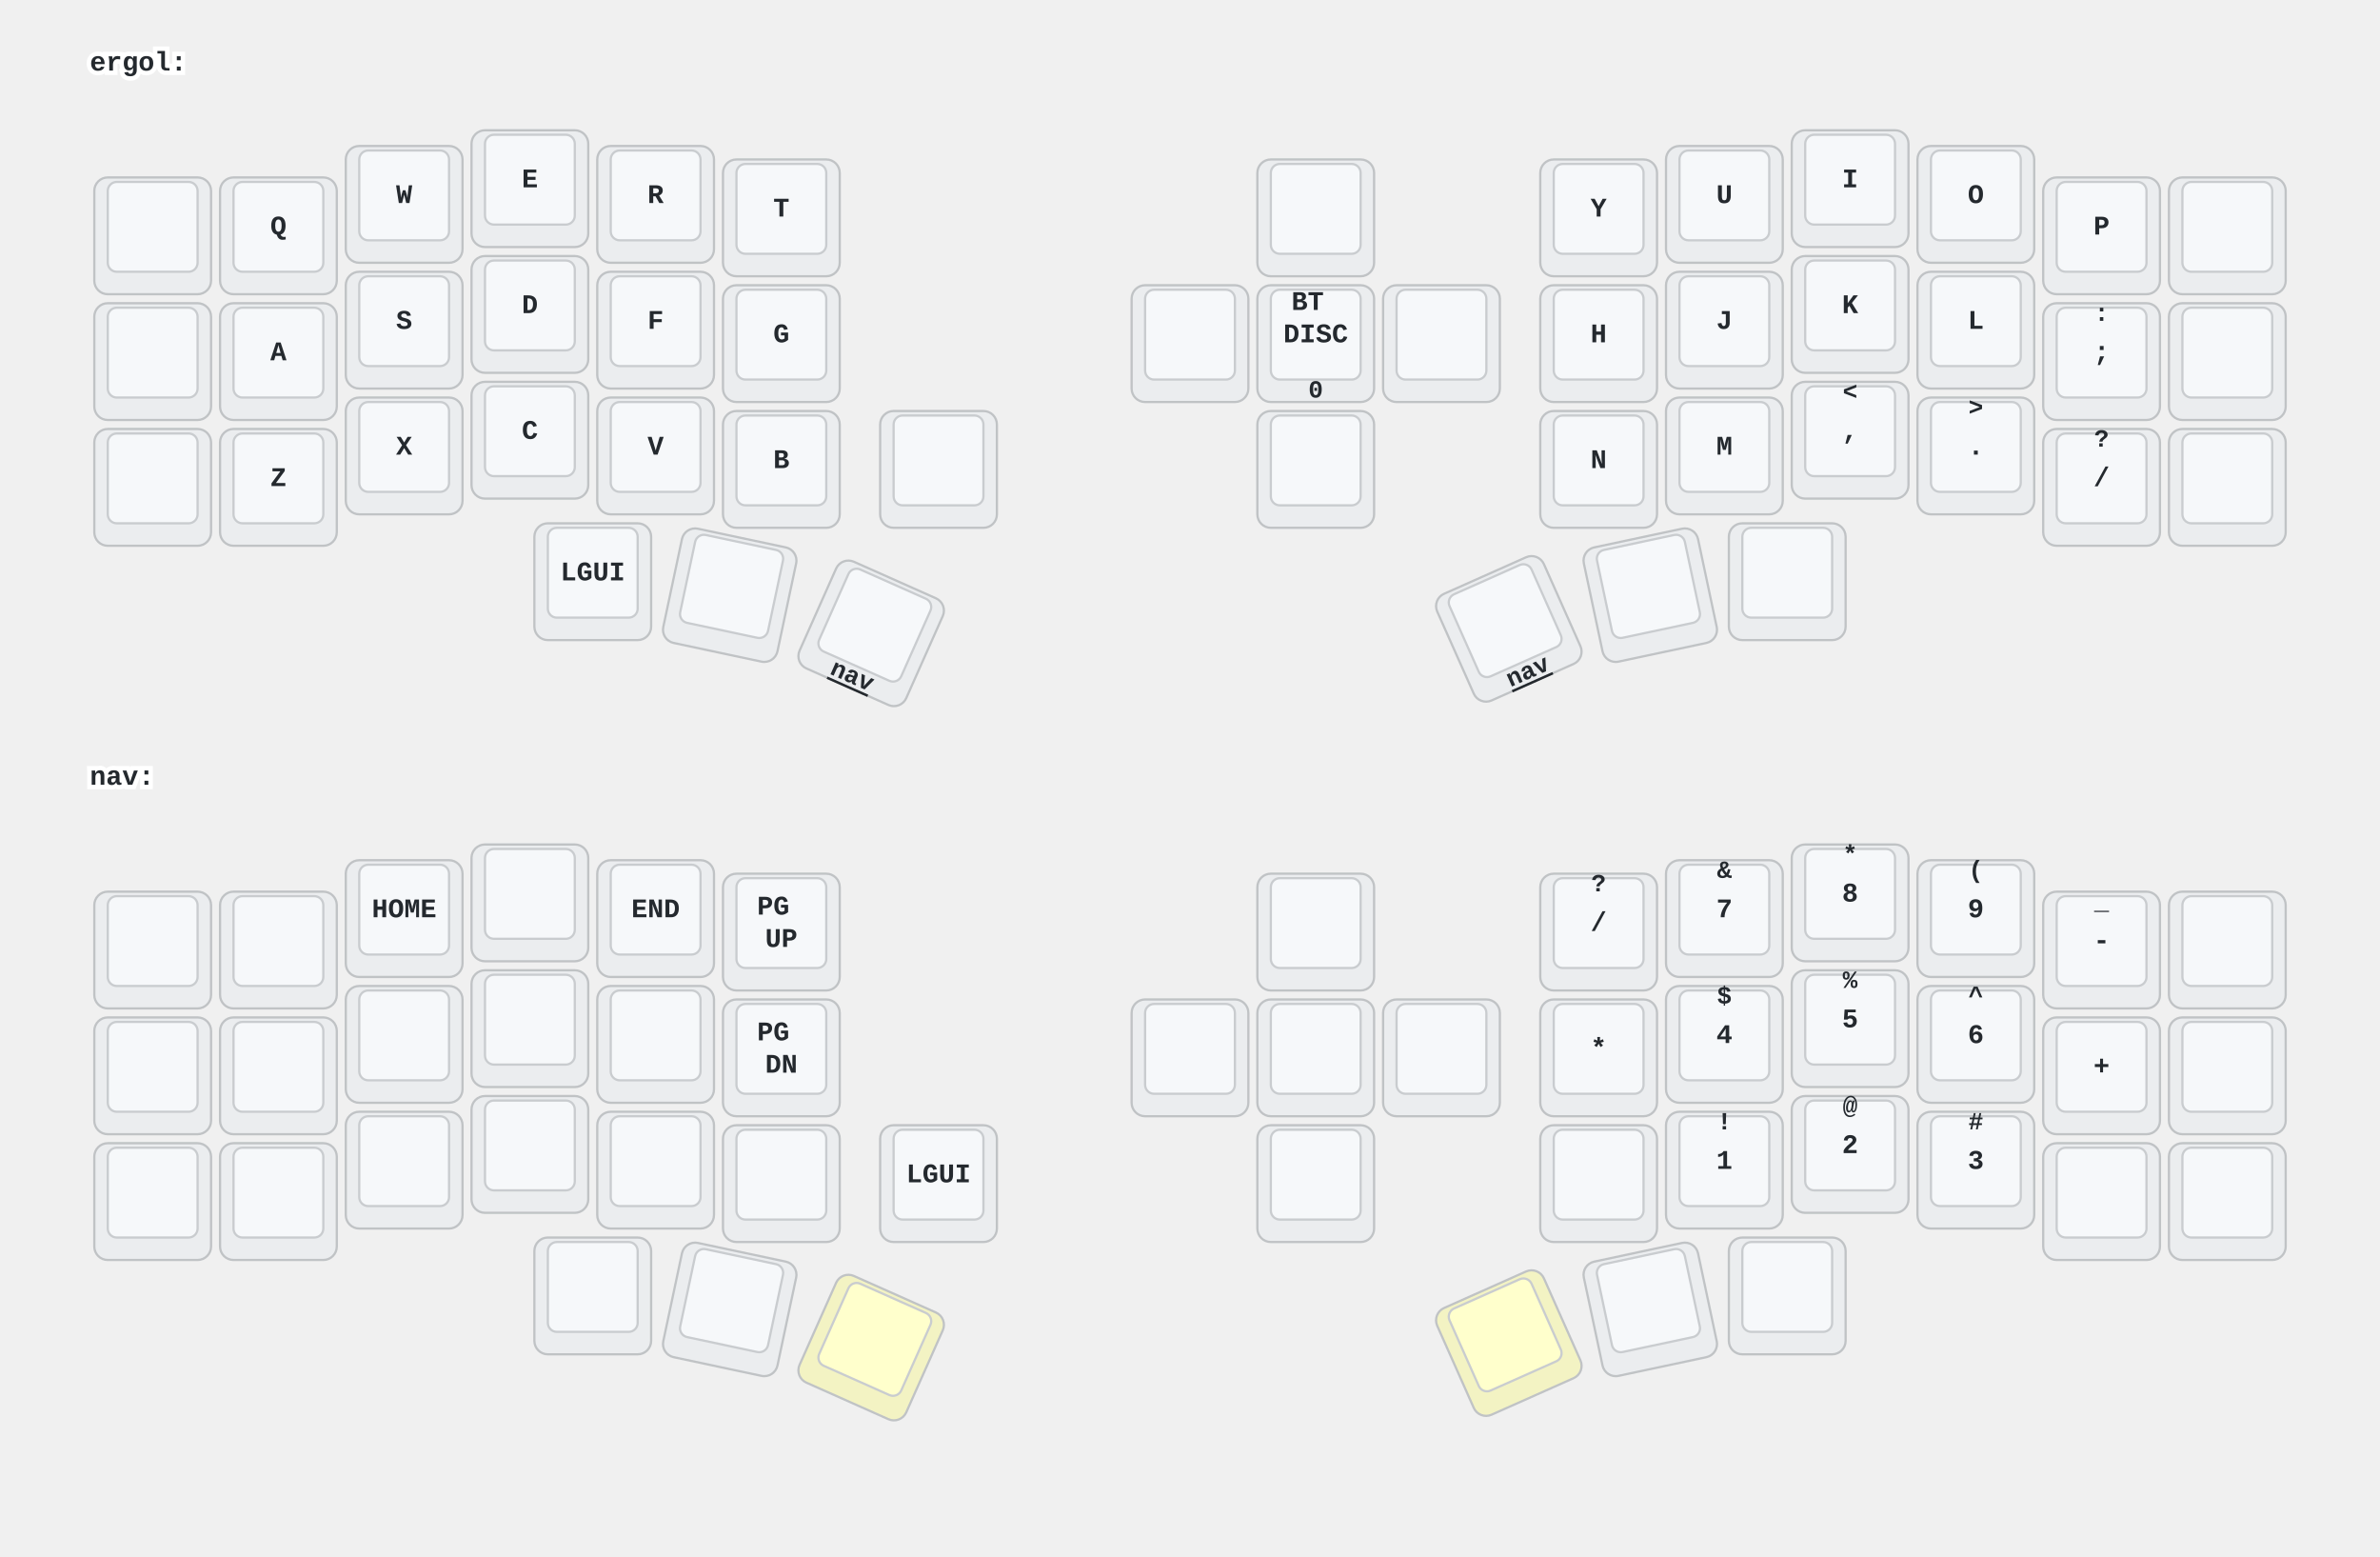
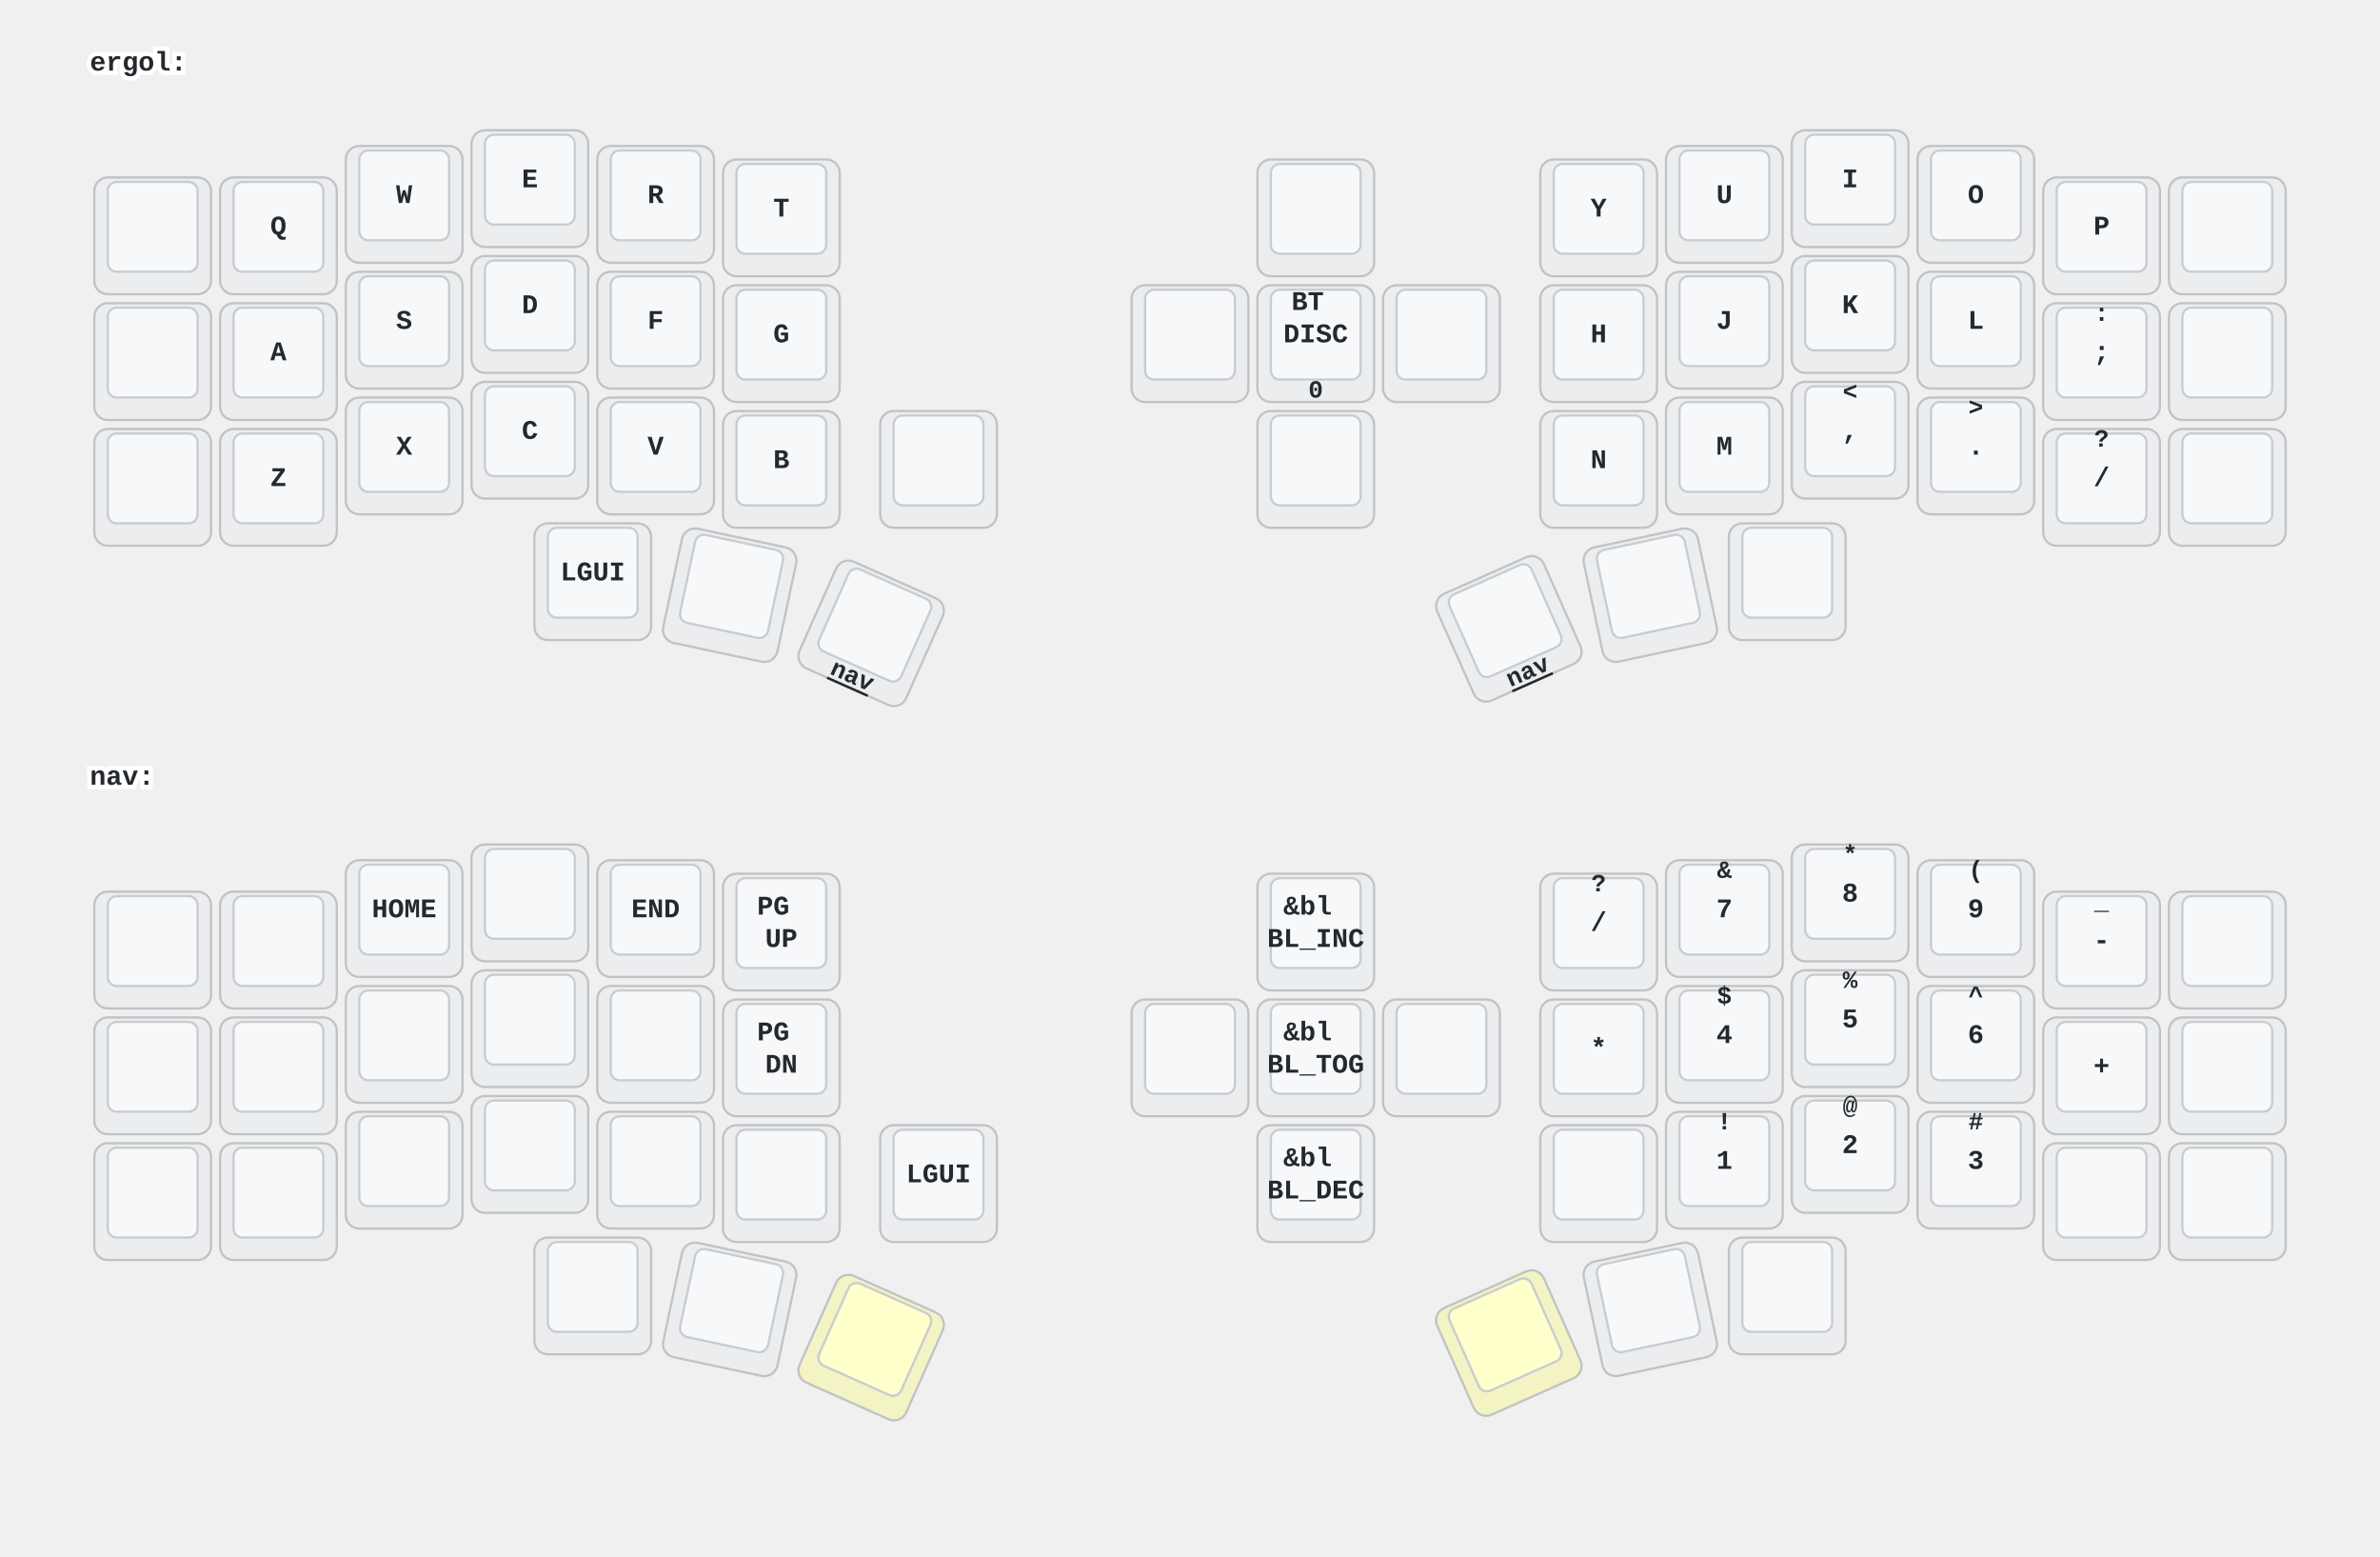
<svg xmlns="http://www.w3.org/2000/svg" xmlns:xlink="http://www.w3.org/1999/xlink" width="1060" height="693" viewBox="0 0 1060 693" class="keymap">
  <defs>/* start glyphs */
<svg id="mdi:apple-keyboard-command">
      <svg id="mdi-apple-keyboard-command" viewBox="0 0 24 24">
        <path d="M6,2A4,4 0 0,1 10,6V8H14V6A4,4 0 0,1 18,2A4,4 0 0,1 22,6A4,4 0 0,1 18,10H16V14H18A4,4 0 0,1 22,18A4,4 0 0,1 18,22A4,4 0 0,1 14,18V16H10V18A4,4 0 0,1 6,22A4,4 0 0,1 2,18A4,4 0 0,1 6,14H8V10H6A4,4 0 0,1 2,6A4,4 0 0,1 6,2M16,18A2,2 0 0,0 18,20A2,2 0 0,0 20,18A2,2 0 0,0 18,16H16V18M14,10H10V14H14V10M6,16A2,2 0 0,0 4,18A2,2 0 0,0 6,20A2,2 0 0,0 8,18V16H6M8,6A2,2 0 0,0 6,4A2,2 0 0,0 4,6A2,2 0 0,0 6,8H8V6M18,8A2,2 0 0,0 20,6A2,2 0 0,0 18,4A2,2 0 0,0 16,6V8H18Z" />
      </svg>
    </svg>
    <svg id="mdi:apple-keyboard-control">
      <svg id="mdi-apple-keyboard-control" viewBox="0 0 24 24">
        <path d="M19.78,11.78L18.36,13.19L12,6.83L5.64,13.19L4.22,11.78L12,4L19.78,11.78Z" />
      </svg>
    </svg>
    <svg id="mdi:apple-keyboard-option">
      <svg id="mdi-apple-keyboard-option" viewBox="0 0 24 24">
        <path d="M3,4H9.11L16.15,18H21V20H14.88L7.84,6H3V4M14,4H21V6H14V4Z" />
      </svg>
    </svg>
    <svg id="mdi:apple-keyboard-shift">
      <svg id="mdi-apple-keyboard-shift" viewBox="0 0 24 24">
        <path d="M15,18V12H17.17L12,6.83L6.83,12H9V18H15M12,4L22,14H17V20H7V14H2L12,4Z" />
      </svg>
    </svg>
    <svg id="mdi:arrow-down-bold">
      <svg id="mdi-arrow-down-bold" viewBox="0 0 24 24">
        <path d="M9,4H15V12H19.84L12,19.84L4.16,12H9V4Z" />
      </svg>
    </svg>
    <svg id="mdi:arrow-left-bold">
      <svg id="mdi-arrow-left-bold" viewBox="0 0 24 24">
        <path d="M20,9V15H12V19.84L4.16,12L12,4.16V9H20Z" />
      </svg>
    </svg>
    <svg id="mdi:arrow-right-bold">
      <svg id="mdi-arrow-right-bold" viewBox="0 0 24 24">
        <path d="M4,15V9H12V4.16L19.84,12L12,19.84V15H4Z" />
      </svg>
    </svg>
    <svg id="mdi:arrow-up-bold">
      <svg id="mdi-arrow-up-bold" viewBox="0 0 24 24">
        <path d="M15,20H9V12H4.16L12,4.16L19.84,12H15V20Z" />
      </svg>
    </svg>
    <svg id="mdi:backspace">
      <svg id="mdi-backspace" viewBox="0 0 24 24">
        <path d="M22,3H7C6.31,3 5.77,3.35 5.41,3.88L0,12L5.41,20.11C5.77,20.64 6.31,21 7,21H22A2,2 0 0,0 24,19V5A2,2 0 0,0 22,3M19,15.59L17.59,17L14,13.41L10.41,17L9,15.59L12.59,12L9,8.41L10.41,7L14,10.59L17.59,7L19,8.41L15.41,12" />
      </svg>
    </svg>
    <svg id="mdi:bluetooth-connect">
      <svg id="mdi-bluetooth-connect" viewBox="0 0 24 24">
        <path d="M19,10L17,12L19,14L21,12M14.88,16.29L13,18.17V14.41M13,5.83L14.88,7.71L13,9.58M17.71,7.71L12,2H11V9.58L6.41,5L5,6.41L10.59,12L5,17.58L6.41,19L11,14.41V22H12L17.71,16.29L13.41,12M7,12L5,10L3,12L5,14L7,12Z" />
      </svg>
    </svg>
    <svg id="mdi:keyboard-esc">
      <svg id="mdi-keyboard-esc" viewBox="0 0 24 24">
        <path d="M1 7H7V9H3V11H7V13H3V15H7V17H1V7M11 7H15V9H11V11H13C14.11 11 15 11.9 15 13V15C15 16.11 14.11 17 13 17H9V15H13V13H11C9.9 13 9 12.11 9 11V9C9 7.9 9.9 7 11 7M19 7H21C22.11 7 23 7.9 23 9V10H21V9H19V15H21V14H23V15C23 16.11 22.11 17 21 17H19C17.9 17 17 16.11 17 15V9C17 7.9 17.9 7 19 7Z" />
      </svg>
    </svg>
    <svg id="mdi:keyboard-return">
      <svg id="mdi-keyboard-return" viewBox="0 0 24 24">
        <path d="M19,7V11H5.83L9.41,7.41L8,6L2,12L8,18L9.41,16.58L5.83,13H21V7H19Z" />
      </svg>
    </svg>
    <svg id="mdi:keyboard-space">
      <svg id="mdi-keyboard-space" viewBox="0 0 24 24">
        <path d="M3 15H5V19H19V15H21V19C21 20.1 20.1 21 19 21H5C3.9 21 3 20.1 3 19V15Z" />
      </svg>
    </svg>
    <svg id="mdi:keyboard-tab">
      <svg id="mdi-keyboard-tab" viewBox="0 0 24 24">
        <path d="M20,18H22V6H20M11.59,7.41L15.17,11H1V13H15.17L11.59,16.58L13,18L19,12L13,6L11.59,7.41Z" />
      </svg>
    </svg>
    <svg id="mdi:transfer">
      <svg id="mdi-transfer" viewBox="0 0 24 24">
        <path d="M8 4A2 2 0 0 0 6 6V10H8V6H16V9H13.5L17 12.5L20.5 9H18V6A2 2 0 0 0 16 4H8M3 12V14H11V12H3M3 15V17H11V15H3M13 15V17H21V15H13M3 18V20H11V18H3M13 18V20H21V18H13Z" />
      </svg>
    </svg>
    <svg id="mdi:volume-high">
      <svg id="mdi-volume-high" viewBox="0 0 24 24">
        <path d="M14,3.23V5.29C16.89,6.15 19,8.83 19,12C19,15.17 16.89,17.84 14,18.7V20.77C18,19.86 21,16.28 21,12C21,7.72 18,4.14 14,3.23M16.5,12C16.5,10.23 15.5,8.71 14,7.97V16C15.5,15.29 16.5,13.76 16.5,12M3,9V15H7L12,20V4L7,9H3Z" />
      </svg>
    </svg>
    <svg id="mdi:volume-low">
      <svg id="mdi-volume-low" viewBox="0 0 24 24">
        <path d="M7,9V15H11L16,20V4L11,9H7Z" />
      </svg>
    </svg>
  </defs>/* end glyphs */
<style>/* inherit to force styles through use tags */
svg path {
    fill: inherit;
}

/* font and background color specifications */
svg.keymap {
    font-family: SFMono-Regular,Consolas,Liberation Mono,Menlo,monospace;
    font-size: 14px;
    font-kerning: normal;
    text-rendering: optimizeLegibility;
    fill: #24292e;
}

/* default key styling */
rect.key {
    fill: #f6f8fa;
}

rect.key, rect.combo {
    stroke: #c9cccf;
    stroke-width: 1;
}

/* default key side styling, only used is draw_key_sides is set */
rect.side {
    filter: brightness(90%);
}

/* color accent for combo boxes */
rect.combo, rect.combo-separate {
    fill: #cdf;
}

/* color accent for held keys */
rect.held, rect.combo.held {
    fill: #fdd;
}

/* color accent for ghost (optional) keys */
rect.ghost, rect.combo.ghost {
    stroke-dasharray: 4, 4;
    stroke-width: 2;
}

text {
    text-anchor: middle;
    dominant-baseline: middle;
}

/* styling for layer labels */
text.label {
    font-weight: bold;
    text-anchor: start;
    stroke: white;
    stroke-width: 4;
    paint-order: stroke;
}

/* styling for optional footer */
text.footer {
    text-anchor: end;
    dominant-baseline: auto;
    stroke: white;
    stroke-width: 4;
    paint-order: stroke;
}

/* styling for combo tap, and key non-tap label text */
text.combo, text.hold, text.shifted, text.left, text.right {
    font-size: 11px;
}

text.hold {
    text-anchor: middle;
    dominant-baseline: auto;
}

text.shifted {
    text-anchor: middle;
    dominant-baseline: hanging;
}

text.left {
    text-anchor: start;
}

text.right {
    text-anchor: end;
}

text.layer-activator {
    text-decoration: underline;
}

/* styling for hold/shifted label text in combo box */
text.combo.hold, text.combo.shifted, text.combo.left, text.combo.right {
    font-size: 8px;
}

/* lighter symbol for transparent keys */
text.trans {
    fill: #7b7e81;
}

/* styling for combo dendrons */
path.combo {
    stroke-width: 1;
    stroke: gray;
    fill: none;
}

/* Start Tabler Icons Cleanup */
/* cannot use height/width with glyphs */
.icon-tabler &gt; path {
    fill: inherit;
    stroke: inherit;
    stroke-width: 2;
}
/* hide tabler's default box */
.icon-tabler &gt; path[stroke="none"][fill="none"] {
    visibility: hidden;
}
/* End Tabler Icons Cleanup */

/* For default sytles, see https://github.com/caksoylar/keymap-drawer/blob/main/keymap_drawer/config.py#L85 */

svg.keymap {
  font-family: Ubuntu Mono, Inconsolata, Consolas, Liberation Mono, Menlo, monospace;
  font-size: 12px;
  font-weight: bold;
  text-rendering: optimizeLegibility;
}

/* Color accent for held keys */
rect.held, rect.combo.held {
    fill: #ffc;
}

/* Technique borrowed and extended from https://github.com/englmaxi/zmk-config/blob/master/keymap-drawer/config.yaml */
.sym_sub_text.tap {
  translate: -5px 2px;
  font-size: 20px;
}
.sym_sub_text.shifted {
  translate: 10px 13px;
  font-size: 10px;
  opacity: 1.0;
}
.combo.sym_sub_text.tap {
  translate: -1px 1px;
}
.combo.sym_sub_text.shifted {
  translate: 7px 5px;
  font-size: 10px;
  opacity: 1.0;
}

/* Toggle */
.toggle.shifted {
  translate: -10px 12px;
}

.toggle.hold {
  translate: 13px -23px;
}

/* Variant for tap-dances */
.tap_dance.tap {
  translate: -7px 0px;
  font-size: 12px;
}
.tap_dance.shifted {
  translate: 7px 17px;
  font-size: 12px;
  opacity: 1.0;
}

/* Variant for symbol next to symbol */
.sym_by_sym.tap {
  translate: -6px 0px;
}
.sym_by_sym.shifted {
  translate: 10px 12px;
  opacity: 1.0;
}

.combo.sym_by_sym.tap {
  translate: -35px 0px;
}
.combo.sym_by_sym.shifted {
  translate: 35px 20px;
  opacity: 1.0;
}

.combo.sym_by_sym.hold {
  visibility: hidden;
}

/* hide hold box for combo sym_by_sym */
.combo.sym_by_sym.hold &gt; path[stroke="none"][fill="none"] {
  visibility: hidden;
}
</style>
  <g transform="translate(40, 0)" class="layer-ergol">
    <text x="0" y="28" class="label" id="ergol">ergol:</text>
    <g transform="translate(0, 56)">
      <g transform="translate(28, 49)" class="key keypos-0">
        <rect rx="6" ry="6" x="-26" y="-26" width="52" height="52" class="key side" />
        <rect rx="4" ry="4" x="-20" y="-24" width="40" height="40" class="key" />
        <use href="#mdi:keyboard-tab" xlink:href="#mdi:keyboard-tab" x="-9" y="-13" height="18" width="18.0" class="key tap glyph mdi:keyboard-tab" />
      </g>
      <g transform="translate(84, 49)" class="key keypos-1">
        <rect rx="6" ry="6" x="-26" y="-26" width="52" height="52" class="key side" />
        <rect rx="4" ry="4" x="-20" y="-24" width="40" height="40" class="key" />
        <text x="0" y="-4" class="key tap">Q</text>
      </g>
      <g transform="translate(140, 35)" class="key keypos-2">
        <rect rx="6" ry="6" x="-26" y="-26" width="52" height="52" class="key side" />
        <rect rx="4" ry="4" x="-20" y="-24" width="40" height="40" class="key" />
        <text x="0" y="-4" class="key tap">W</text>
      </g>
      <g transform="translate(196, 28)" class="key keypos-3">
        <rect rx="6" ry="6" x="-26" y="-26" width="52" height="52" class="key side" />
        <rect rx="4" ry="4" x="-20" y="-24" width="40" height="40" class="key" />
        <text x="0" y="-4" class="key tap">E</text>
      </g>
      <g transform="translate(252, 35)" class="key keypos-4">
        <rect rx="6" ry="6" x="-26" y="-26" width="52" height="52" class="key side" />
        <rect rx="4" ry="4" x="-20" y="-24" width="40" height="40" class="key" />
        <text x="0" y="-4" class="key tap">R</text>
      </g>
      <g transform="translate(308, 41)" class="key keypos-5">
        <rect rx="6" ry="6" x="-26" y="-26" width="52" height="52" class="key side" />
        <rect rx="4" ry="4" x="-20" y="-24" width="40" height="40" class="key" />
        <text x="0" y="-4" class="key tap">T</text>
      </g>
      <g transform="translate(546, 41)" class="key keypos-6">
        <rect rx="6" ry="6" x="-26" y="-26" width="52" height="52" class="key side" />
        <rect rx="4" ry="4" x="-20" y="-24" width="40" height="40" class="key" />
        <use href="#mdi:volume-high" xlink:href="#mdi:volume-high" x="-9" y="-13" height="18" width="18.0" class="key tap glyph mdi:volume-high" />
      </g>
      <g transform="translate(672, 41)" class="key keypos-7">
        <rect rx="6" ry="6" x="-26" y="-26" width="52" height="52" class="key side" />
        <rect rx="4" ry="4" x="-20" y="-24" width="40" height="40" class="key" />
        <text x="0" y="-4" class="key tap">Y</text>
      </g>
      <g transform="translate(728, 35)" class="key keypos-8">
        <rect rx="6" ry="6" x="-26" y="-26" width="52" height="52" class="key side" />
        <rect rx="4" ry="4" x="-20" y="-24" width="40" height="40" class="key" />
        <text x="0" y="-4" class="key tap">U</text>
      </g>
      <g transform="translate(784, 28)" class="key keypos-9">
        <rect rx="6" ry="6" x="-26" y="-26" width="52" height="52" class="key side" />
        <rect rx="4" ry="4" x="-20" y="-24" width="40" height="40" class="key" />
        <text x="0" y="-4" class="key tap">I</text>
      </g>
      <g transform="translate(840, 35)" class="key keypos-10">
        <rect rx="6" ry="6" x="-26" y="-26" width="52" height="52" class="key side" />
        <rect rx="4" ry="4" x="-20" y="-24" width="40" height="40" class="key" />
        <text x="0" y="-4" class="key tap">O</text>
      </g>
      <g transform="translate(896, 49)" class="key keypos-11">
        <rect rx="6" ry="6" x="-26" y="-26" width="52" height="52" class="key side" />
        <rect rx="4" ry="4" x="-20" y="-24" width="40" height="40" class="key" />
        <text x="0" y="-4" class="key tap">P</text>
      </g>
      <g transform="translate(952, 49)" class="key keypos-12">
        <rect rx="6" ry="6" x="-26" y="-26" width="52" height="52" class="key side" />
        <rect rx="4" ry="4" x="-20" y="-24" width="40" height="40" class="key" />
        <use href="#mdi:keyboard-esc" xlink:href="#mdi:keyboard-esc" x="-9" y="-13" height="18" width="18.0" class="key tap glyph mdi:keyboard-esc" />
      </g>
      <g transform="translate(28, 105)" class="key keypos-13">
        <rect rx="6" ry="6" x="-26" y="-26" width="52" height="52" class="key side" />
        <rect rx="4" ry="4" x="-20" y="-24" width="40" height="40" class="key" />
        <use href="#mdi:apple-keyboard-shift" xlink:href="#mdi:apple-keyboard-shift" x="-9" y="-13" height="18" width="18.0" class="key tap glyph mdi:apple-keyboard-shift" />
      </g>
      <g transform="translate(84, 105)" class="key keypos-14">
        <rect rx="6" ry="6" x="-26" y="-26" width="52" height="52" class="key side" />
        <rect rx="4" ry="4" x="-20" y="-24" width="40" height="40" class="key" />
        <text x="0" y="-4" class="key tap">A</text>
      </g>
      <g transform="translate(140, 91)" class="key keypos-15">
        <rect rx="6" ry="6" x="-26" y="-26" width="52" height="52" class="key side" />
        <rect rx="4" ry="4" x="-20" y="-24" width="40" height="40" class="key" />
        <text x="0" y="-4" class="key tap">S</text>
        <use href="#mdi:apple-keyboard-option" xlink:href="#mdi:apple-keyboard-option" x="-8" y="9" height="15" width="15.0" class="key hold glyph mdi:apple-keyboard-option" />
      </g>
      <g transform="translate(196, 84)" class="key keypos-16">
        <rect rx="6" ry="6" x="-26" y="-26" width="52" height="52" class="key side" />
        <rect rx="4" ry="4" x="-20" y="-24" width="40" height="40" class="key" />
        <text x="0" y="-4" class="key tap">D</text>
        <use href="#mdi:apple-keyboard-command" xlink:href="#mdi:apple-keyboard-command" x="-8" y="9" height="15" width="15.0" class="key hold glyph mdi:apple-keyboard-command" />
      </g>
      <g transform="translate(252, 91)" class="key keypos-17">
        <rect rx="6" ry="6" x="-26" y="-26" width="52" height="52" class="key side" />
        <rect rx="4" ry="4" x="-20" y="-24" width="40" height="40" class="key" />
        <text x="0" y="-4" class="key tap">F</text>
        <use href="#mdi:apple-keyboard-control" xlink:href="#mdi:apple-keyboard-control" x="-8" y="9" height="15" width="15.0" class="key hold glyph mdi:apple-keyboard-control" />
      </g>
      <g transform="translate(308, 97)" class="key keypos-18">
        <rect rx="6" ry="6" x="-26" y="-26" width="52" height="52" class="key side" />
        <rect rx="4" ry="4" x="-20" y="-24" width="40" height="40" class="key" />
        <text x="0" y="-4" class="key tap">G</text>
      </g>
      <g transform="translate(490, 97)" class="key keypos-19">
        <rect rx="6" ry="6" x="-26" y="-26" width="52" height="52" class="key side" />
        <rect rx="4" ry="4" x="-20" y="-24" width="40" height="40" class="key" />
        <use href="#mdi:arrow-up-bold" xlink:href="#mdi:arrow-up-bold" x="-8" y="9" height="15" width="15.0" class="key hold glyph mdi:arrow-up-bold" />
        <use href="#mdi:bluetooth-connect" xlink:href="#mdi:bluetooth-connect" x="-8" y="-24" height="15" width="15.0" class="key shifted glyph mdi:bluetooth-connect" />
      </g>
      <g transform="translate(546, 97)" class="key keypos-20">
        <rect rx="6" ry="6" x="-26" y="-26" width="52" height="52" class="key side" />
        <rect rx="4" ry="4" x="-20" y="-24" width="40" height="40" class="key" />
        <text x="0" y="-4" class="key tap">
          <tspan x="0" dy="-1.2em">BT</tspan>
          <tspan x="0" dy="1.2em">DISC</tspan>
        </text>
        <text x="0" y="24" class="key hold">0</text>
      </g>
      <g transform="translate(602, 97)" class="key keypos-21">
        <rect rx="6" ry="6" x="-26" y="-26" width="52" height="52" class="key side" />
        <rect rx="4" ry="4" x="-20" y="-24" width="40" height="40" class="key" />
        <use href="#mdi:arrow-down-bold" xlink:href="#mdi:arrow-down-bold" x="-8" y="9" height="15" width="15.0" class="key hold glyph mdi:arrow-down-bold" />
        <use href="#mdi:bluetooth-connect" xlink:href="#mdi:bluetooth-connect" x="-8" y="-24" height="15" width="15.0" class="key shifted glyph mdi:bluetooth-connect" />
      </g>
      <g transform="translate(672, 97)" class="key keypos-22">
        <rect rx="6" ry="6" x="-26" y="-26" width="52" height="52" class="key side" />
        <rect rx="4" ry="4" x="-20" y="-24" width="40" height="40" class="key" />
        <text x="0" y="-4" class="key tap">H</text>
      </g>
      <g transform="translate(728, 91)" class="key keypos-23">
        <rect rx="6" ry="6" x="-26" y="-26" width="52" height="52" class="key side" />
        <rect rx="4" ry="4" x="-20" y="-24" width="40" height="40" class="key" />
        <text x="0" y="-4" class="key tap">J</text>
        <use href="#mdi:apple-keyboard-control" xlink:href="#mdi:apple-keyboard-control" x="-8" y="9" height="15" width="15.0" class="key hold glyph mdi:apple-keyboard-control" />
      </g>
      <g transform="translate(784, 84)" class="key keypos-24">
        <rect rx="6" ry="6" x="-26" y="-26" width="52" height="52" class="key side" />
        <rect rx="4" ry="4" x="-20" y="-24" width="40" height="40" class="key" />
        <text x="0" y="-4" class="key tap">K</text>
        <use href="#mdi:apple-keyboard-command" xlink:href="#mdi:apple-keyboard-command" x="-8" y="9" height="15" width="15.0" class="key hold glyph mdi:apple-keyboard-command" />
      </g>
      <g transform="translate(840, 91)" class="key keypos-25">
        <rect rx="6" ry="6" x="-26" y="-26" width="52" height="52" class="key side" />
        <rect rx="4" ry="4" x="-20" y="-24" width="40" height="40" class="key" />
        <text x="0" y="-4" class="key tap">L</text>
        <use href="#mdi:apple-keyboard-option" xlink:href="#mdi:apple-keyboard-option" x="-8" y="9" height="15" width="15.0" class="key hold glyph mdi:apple-keyboard-option" />
      </g>
      <g transform="translate(896, 105)" class="key keypos-26">
        <rect rx="6" ry="6" x="-26" y="-26" width="52" height="52" class="key side" />
        <rect rx="4" ry="4" x="-20" y="-24" width="40" height="40" class="key" />
        <text x="0" y="-4" class="key tap">;</text>
        <text x="0" y="-24" class="key shifted">:</text>
      </g>
      <g transform="translate(952, 105)" class="key keypos-27">
        <rect rx="6" ry="6" x="-26" y="-26" width="52" height="52" class="key side" />
        <rect rx="4" ry="4" x="-20" y="-24" width="40" height="40" class="key" />
        <use href="#mdi:keyboard-space" xlink:href="#mdi:keyboard-space" x="-9" y="-13" height="18" width="18.0" class="key tap glyph mdi:keyboard-space" />
      </g>
      <g transform="translate(28, 161)" class="key keypos-28">
        <rect rx="6" ry="6" x="-26" y="-26" width="52" height="52" class="key side" />
        <rect rx="4" ry="4" x="-20" y="-24" width="40" height="40" class="key" />
        <use href="#mdi:apple-keyboard-control" xlink:href="#mdi:apple-keyboard-control" x="-9" y="-13" height="18" width="18.0" class="key tap glyph mdi:apple-keyboard-control" />
      </g>
      <g transform="translate(84, 161)" class="key keypos-29">
        <rect rx="6" ry="6" x="-26" y="-26" width="52" height="52" class="key side" />
        <rect rx="4" ry="4" x="-20" y="-24" width="40" height="40" class="key" />
        <text x="0" y="-4" class="key tap">Z</text>
      </g>
      <g transform="translate(140, 147)" class="key keypos-30">
        <rect rx="6" ry="6" x="-26" y="-26" width="52" height="52" class="key side" />
        <rect rx="4" ry="4" x="-20" y="-24" width="40" height="40" class="key" />
        <text x="0" y="-4" class="key tap">X</text>
      </g>
      <g transform="translate(196, 140)" class="key keypos-31">
        <rect rx="6" ry="6" x="-26" y="-26" width="52" height="52" class="key side" />
        <rect rx="4" ry="4" x="-20" y="-24" width="40" height="40" class="key" />
        <text x="0" y="-4" class="key tap">C</text>
      </g>
      <g transform="translate(252, 147)" class="key keypos-32">
        <rect rx="6" ry="6" x="-26" y="-26" width="52" height="52" class="key side" />
        <rect rx="4" ry="4" x="-20" y="-24" width="40" height="40" class="key" />
        <text x="0" y="-4" class="key tap">V</text>
      </g>
      <g transform="translate(308, 153)" class="key keypos-33">
        <rect rx="6" ry="6" x="-26" y="-26" width="52" height="52" class="key side" />
        <rect rx="4" ry="4" x="-20" y="-24" width="40" height="40" class="key" />
        <text x="0" y="-4" class="key tap">B</text>
      </g>
      <g transform="translate(378, 153)" class="key keypos-34">
        <rect rx="6" ry="6" x="-26" y="-26" width="52" height="52" class="key side" />
        <rect rx="4" ry="4" x="-20" y="-24" width="40" height="40" class="key" />
        <use href="#mdi:keyboard-space" xlink:href="#mdi:keyboard-space" x="-9" y="-13" height="18" width="18.0" class="key tap glyph mdi:keyboard-space" />
      </g>
      <g transform="translate(546, 153)" class="key keypos-35">
        <rect rx="6" ry="6" x="-26" y="-26" width="52" height="52" class="key side" />
        <rect rx="4" ry="4" x="-20" y="-24" width="40" height="40" class="key" />
        <use href="#mdi:volume-low" xlink:href="#mdi:volume-low" x="-9" y="-13" height="18" width="18.0" class="key tap glyph mdi:volume-low" />
      </g>
      <g transform="translate(672, 153)" class="key keypos-36">
        <rect rx="6" ry="6" x="-26" y="-26" width="52" height="52" class="key side" />
        <rect rx="4" ry="4" x="-20" y="-24" width="40" height="40" class="key" />
        <text x="0" y="-4" class="key tap">N</text>
      </g>
      <g transform="translate(728, 147)" class="key keypos-37">
        <rect rx="6" ry="6" x="-26" y="-26" width="52" height="52" class="key side" />
        <rect rx="4" ry="4" x="-20" y="-24" width="40" height="40" class="key" />
        <text x="0" y="-4" class="key tap">M</text>
      </g>
      <g transform="translate(784, 140)" class="key keypos-38">
        <rect rx="6" ry="6" x="-26" y="-26" width="52" height="52" class="key side" />
        <rect rx="4" ry="4" x="-20" y="-24" width="40" height="40" class="key" />
        <text x="0" y="-4" class="key tap">,</text>
        <text x="0" y="-24" class="key shifted">&lt;</text>
      </g>
      <g transform="translate(840, 147)" class="key keypos-39">
        <rect rx="6" ry="6" x="-26" y="-26" width="52" height="52" class="key side" />
        <rect rx="4" ry="4" x="-20" y="-24" width="40" height="40" class="key" />
        <text x="0" y="-4" class="key tap">.</text>
        <text x="0" y="-24" class="key shifted">&gt;</text>
      </g>
      <g transform="translate(896, 161)" class="key keypos-40">
        <rect rx="6" ry="6" x="-26" y="-26" width="52" height="52" class="key side" />
        <rect rx="4" ry="4" x="-20" y="-24" width="40" height="40" class="key" />
        <text x="0" y="-4" class="key tap">/</text>
        <text x="0" y="-24" class="key shifted">?</text>
      </g>
      <g transform="translate(952, 161)" class="key keypos-41">
        <rect rx="6" ry="6" x="-26" y="-26" width="52" height="52" class="key side" />
        <rect rx="4" ry="4" x="-20" y="-24" width="40" height="40" class="key" />
        <use href="#mdi:apple-keyboard-command" xlink:href="#mdi:apple-keyboard-command" x="-9" y="-13" height="18" width="18.0" class="key tap glyph mdi:apple-keyboard-command" />
      </g>
      <g transform="translate(224, 203)" class="key keypos-42">
        <rect rx="6" ry="6" x="-26" y="-26" width="52" height="52" class="key side" />
        <rect rx="4" ry="4" x="-20" y="-24" width="40" height="40" class="key" />
        <text x="0" y="-4" class="key tap">LGUI</text>
      </g>
      <g transform="translate(285, 209) rotate(12.0)" class="key keypos-43">
        <rect rx="6" ry="6" x="-26" y="-26" width="52" height="52" class="key side" />
        <rect rx="4" ry="4" x="-20" y="-24" width="40" height="40" class="key" />
        <use href="#mdi:apple-keyboard-shift" xlink:href="#mdi:apple-keyboard-shift" x="-9" y="-13" height="18" width="18.0" class="key tap glyph mdi:apple-keyboard-shift" />
      </g>
      <g transform="translate(348, 226) rotate(24.0)" class="key keypos-44">
        <rect rx="6" ry="6" x="-26" y="-26" width="52" height="52" class="key side" />
        <rect rx="4" ry="4" x="-20" y="-24" width="40" height="40" class="key" />
        <use href="#mdi:backspace" xlink:href="#mdi:backspace" x="-9" y="-13" height="18" width="18.0" class="key tap glyph mdi:backspace" />
        <a href="#nav">
          <text x="0" y="24" class="key hold layer-activator">nav</text>
        </a>
      </g>
      <g transform="translate(632, 224) rotate(-24.0)" class="key keypos-45">
        <rect rx="6" ry="6" x="-26" y="-26" width="52" height="52" class="key side" />
        <rect rx="4" ry="4" x="-20" y="-24" width="40" height="40" class="key" />
        <use href="#mdi:keyboard-space" xlink:href="#mdi:keyboard-space" x="-9" y="-13" height="18" width="18.0" class="key tap glyph mdi:keyboard-space" />
        <a href="#nav">
          <text x="0" y="24" class="key hold layer-activator">nav</text>
        </a>
      </g>
      <g transform="translate(695, 209) rotate(-12.0)" class="key enter keypos-46">
        <rect rx="6" ry="6" x="-26" y="-26" width="52" height="52" class="key enter side" />
        <rect rx="4" ry="4" x="-20" y="-24" width="40" height="40" class="key enter" />
        <use href="#mdi:keyboard-return" xlink:href="#mdi:keyboard-return" x="-9" y="-13" height="18" width="18.0" class="key enter tap glyph mdi:keyboard-return" />
      </g>
      <g transform="translate(756, 203)" class="key keypos-47">
        <rect rx="6" ry="6" x="-26" y="-26" width="52" height="52" class="key side" />
        <rect rx="4" ry="4" x="-20" y="-24" width="40" height="40" class="key" />
        <use href="#mdi:apple-keyboard-option" xlink:href="#mdi:apple-keyboard-option" x="-9" y="-13" height="18" width="18.0" class="key tap glyph mdi:apple-keyboard-option" />
      </g>
    </g>
  </g>
  <g transform="translate(40, 318)" class="layer-nav">
    <text x="0" y="28" class="label" id="nav">nav:</text>
    <g transform="translate(0, 56)">
      <g transform="translate(28, 49)" class="key trans keypos-0">
        <rect rx="6" ry="6" x="-26" y="-26" width="52" height="52" class="key trans side" />
        <rect rx="4" ry="4" x="-20" y="-24" width="40" height="40" class="key trans" />
        <use href="#mdi:transfer" xlink:href="#mdi:transfer" x="-9" y="-13" height="18" width="18.0" class="key trans tap glyph mdi:transfer" />
      </g>
      <g transform="translate(84, 49)" class="key trans keypos-1">
        <rect rx="6" ry="6" x="-26" y="-26" width="52" height="52" class="key trans side" />
        <rect rx="4" ry="4" x="-20" y="-24" width="40" height="40" class="key trans" />
        <use href="#mdi:transfer" xlink:href="#mdi:transfer" x="-9" y="-13" height="18" width="18.0" class="key trans tap glyph mdi:transfer" />
      </g>
      <g transform="translate(140, 35)" class="key keypos-2">
        <rect rx="6" ry="6" x="-26" y="-26" width="52" height="52" class="key side" />
        <rect rx="4" ry="4" x="-20" y="-24" width="40" height="40" class="key" />
        <text x="0" y="-4" class="key tap">HOME</text>
      </g>
      <g transform="translate(196, 28)" class="key keypos-3">
        <rect rx="6" ry="6" x="-26" y="-26" width="52" height="52" class="key side" />
        <rect rx="4" ry="4" x="-20" y="-24" width="40" height="40" class="key" />
        <use href="#mdi:arrow-up-bold" xlink:href="#mdi:arrow-up-bold" x="-9" y="-13" height="18" width="18.0" class="key tap glyph mdi:arrow-up-bold" />
      </g>
      <g transform="translate(252, 35)" class="key keypos-4">
        <rect rx="6" ry="6" x="-26" y="-26" width="52" height="52" class="key side" />
        <rect rx="4" ry="4" x="-20" y="-24" width="40" height="40" class="key" />
        <text x="0" y="-4" class="key tap">END</text>
      </g>
      <g transform="translate(308, 41)" class="key keypos-5">
        <rect rx="6" ry="6" x="-26" y="-26" width="52" height="52" class="key side" />
        <rect rx="4" ry="4" x="-20" y="-24" width="40" height="40" class="key" />
        <text x="0" y="-4" class="key tap">
          <tspan x="0" dy="-0.6em">PG</tspan>
          <tspan x="0" dy="1.2em">UP</tspan>
        </text>
      </g>
-       <g transform="translate(546, 41)" class="key trans keypos-6">
-         <rect rx="6" ry="6" x="-26" y="-26" width="52" height="52" class="key trans side" />
-         <rect rx="4" ry="4" x="-20" y="-24" width="40" height="40" class="key trans" />
-         <use href="#mdi:transfer" xlink:href="#mdi:transfer" x="-9" y="-13" height="18" width="18.0" class="key trans tap glyph mdi:transfer" />
+       <g transform="translate(546, 41)" class="key keypos-6">
+         <rect rx="6" ry="6" x="-26" y="-26" width="52" height="52" class="key side" />
+         <rect rx="4" ry="4" x="-20" y="-24" width="40" height="40" class="key" />
+         <text x="0" y="-4" class="key tap">
+           <tspan x="0" dy="-0.6em">&amp;bl</tspan>
+           <tspan x="0" dy="1.2em">BL_INC</tspan>
+         </text>
      </g>
      <g transform="translate(672, 41)" class="key keypos-7">
        <rect rx="6" ry="6" x="-26" y="-26" width="52" height="52" class="key side" />
        <rect rx="4" ry="4" x="-20" y="-24" width="40" height="40" class="key" />
        <text x="0" y="-4" class="key tap">/</text>
        <text x="0" y="-24" class="key shifted">?</text>
      </g>
      <g transform="translate(728, 35)" class="key keypos-8">
        <rect rx="6" ry="6" x="-26" y="-26" width="52" height="52" class="key side" />
        <rect rx="4" ry="4" x="-20" y="-24" width="40" height="40" class="key" />
        <text x="0" y="-4" class="key tap">7</text>
        <text x="0" y="-24" class="key shifted">&amp;</text>
      </g>
      <g transform="translate(784, 28)" class="key keypos-9">
        <rect rx="6" ry="6" x="-26" y="-26" width="52" height="52" class="key side" />
        <rect rx="4" ry="4" x="-20" y="-24" width="40" height="40" class="key" />
        <text x="0" y="-4" class="key tap">8</text>
        <text x="0" y="-24" class="key shifted">*</text>
      </g>
      <g transform="translate(840, 35)" class="key keypos-10">
        <rect rx="6" ry="6" x="-26" y="-26" width="52" height="52" class="key side" />
        <rect rx="4" ry="4" x="-20" y="-24" width="40" height="40" class="key" />
        <text x="0" y="-4" class="key tap">9</text>
        <text x="0" y="-24" class="key shifted">(</text>
      </g>
      <g transform="translate(896, 49)" class="key keypos-11">
        <rect rx="6" ry="6" x="-26" y="-26" width="52" height="52" class="key side" />
        <rect rx="4" ry="4" x="-20" y="-24" width="40" height="40" class="key" />
        <text x="0" y="-4" class="key tap">-</text>
        <text x="0" y="-24" class="key shifted">_</text>
      </g>
      <g transform="translate(952, 49)" class="key trans keypos-12">
        <rect rx="6" ry="6" x="-26" y="-26" width="52" height="52" class="key trans side" />
        <rect rx="4" ry="4" x="-20" y="-24" width="40" height="40" class="key trans" />
        <use href="#mdi:transfer" xlink:href="#mdi:transfer" x="-9" y="-13" height="18" width="18.0" class="key trans tap glyph mdi:transfer" />
      </g>
      <g transform="translate(28, 105)" class="key trans keypos-13">
        <rect rx="6" ry="6" x="-26" y="-26" width="52" height="52" class="key trans side" />
        <rect rx="4" ry="4" x="-20" y="-24" width="40" height="40" class="key trans" />
        <use href="#mdi:transfer" xlink:href="#mdi:transfer" x="-9" y="-13" height="18" width="18.0" class="key trans tap glyph mdi:transfer" />
      </g>
      <g transform="translate(84, 105)" class="key trans keypos-14">
        <rect rx="6" ry="6" x="-26" y="-26" width="52" height="52" class="key trans side" />
        <rect rx="4" ry="4" x="-20" y="-24" width="40" height="40" class="key trans" />
        <use href="#mdi:transfer" xlink:href="#mdi:transfer" x="-9" y="-13" height="18" width="18.0" class="key trans tap glyph mdi:transfer" />
      </g>
      <g transform="translate(140, 91)" class="key keypos-15">
        <rect rx="6" ry="6" x="-26" y="-26" width="52" height="52" class="key side" />
        <rect rx="4" ry="4" x="-20" y="-24" width="40" height="40" class="key" />
        <use href="#mdi:arrow-left-bold" xlink:href="#mdi:arrow-left-bold" x="-9" y="-13" height="18" width="18.0" class="key tap glyph mdi:arrow-left-bold" />
      </g>
      <g transform="translate(196, 84)" class="key keypos-16">
        <rect rx="6" ry="6" x="-26" y="-26" width="52" height="52" class="key side" />
        <rect rx="4" ry="4" x="-20" y="-24" width="40" height="40" class="key" />
        <use href="#mdi:arrow-down-bold" xlink:href="#mdi:arrow-down-bold" x="-9" y="-13" height="18" width="18.0" class="key tap glyph mdi:arrow-down-bold" />
      </g>
      <g transform="translate(252, 91)" class="key keypos-17">
        <rect rx="6" ry="6" x="-26" y="-26" width="52" height="52" class="key side" />
        <rect rx="4" ry="4" x="-20" y="-24" width="40" height="40" class="key" />
        <use href="#mdi:arrow-right-bold" xlink:href="#mdi:arrow-right-bold" x="-9" y="-13" height="18" width="18.0" class="key tap glyph mdi:arrow-right-bold" />
      </g>
      <g transform="translate(308, 97)" class="key keypos-18">
        <rect rx="6" ry="6" x="-26" y="-26" width="52" height="52" class="key side" />
        <rect rx="4" ry="4" x="-20" y="-24" width="40" height="40" class="key" />
        <text x="0" y="-4" class="key tap">
          <tspan x="0" dy="-0.6em">PG</tspan>
          <tspan x="0" dy="1.2em">DN</tspan>
        </text>
      </g>
      <g transform="translate(490, 97)" class="key trans keypos-19">
        <rect rx="6" ry="6" x="-26" y="-26" width="52" height="52" class="key trans side" />
        <rect rx="4" ry="4" x="-20" y="-24" width="40" height="40" class="key trans" />
        <use href="#mdi:transfer" xlink:href="#mdi:transfer" x="-9" y="-13" height="18" width="18.0" class="key trans tap glyph mdi:transfer" />
      </g>
-       <g transform="translate(546, 97)" class="key trans keypos-20">
-         <rect rx="6" ry="6" x="-26" y="-26" width="52" height="52" class="key trans side" />
-         <rect rx="4" ry="4" x="-20" y="-24" width="40" height="40" class="key trans" />
-         <use href="#mdi:transfer" xlink:href="#mdi:transfer" x="-9" y="-13" height="18" width="18.0" class="key trans tap glyph mdi:transfer" />
+       <g transform="translate(546, 97)" class="key keypos-20">
+         <rect rx="6" ry="6" x="-26" y="-26" width="52" height="52" class="key side" />
+         <rect rx="4" ry="4" x="-20" y="-24" width="40" height="40" class="key" />
+         <text x="0" y="-4" class="key tap">
+           <tspan x="0" dy="-0.6em">&amp;bl</tspan>
+           <tspan x="0" dy="1.2em">BL_TOG</tspan>
+         </text>
      </g>
      <g transform="translate(602, 97)" class="key trans keypos-21">
        <rect rx="6" ry="6" x="-26" y="-26" width="52" height="52" class="key trans side" />
        <rect rx="4" ry="4" x="-20" y="-24" width="40" height="40" class="key trans" />
        <use href="#mdi:transfer" xlink:href="#mdi:transfer" x="-9" y="-13" height="18" width="18.0" class="key trans tap glyph mdi:transfer" />
      </g>
      <g transform="translate(672, 97)" class="key keypos-22">
        <rect rx="6" ry="6" x="-26" y="-26" width="52" height="52" class="key side" />
        <rect rx="4" ry="4" x="-20" y="-24" width="40" height="40" class="key" />
        <text x="0" y="-4" class="key tap">*</text>
      </g>
      <g transform="translate(728, 91)" class="key keypos-23">
        <rect rx="6" ry="6" x="-26" y="-26" width="52" height="52" class="key side" />
        <rect rx="4" ry="4" x="-20" y="-24" width="40" height="40" class="key" />
        <text x="0" y="-4" class="key tap">4</text>
        <text x="0" y="-24" class="key shifted">$</text>
      </g>
      <g transform="translate(784, 84)" class="key keypos-24">
        <rect rx="6" ry="6" x="-26" y="-26" width="52" height="52" class="key side" />
        <rect rx="4" ry="4" x="-20" y="-24" width="40" height="40" class="key" />
        <text x="0" y="-4" class="key tap">5</text>
        <text x="0" y="-24" class="key shifted">%</text>
      </g>
      <g transform="translate(840, 91)" class="key keypos-25">
        <rect rx="6" ry="6" x="-26" y="-26" width="52" height="52" class="key side" />
        <rect rx="4" ry="4" x="-20" y="-24" width="40" height="40" class="key" />
        <text x="0" y="-4" class="key tap">6</text>
        <text x="0" y="-24" class="key shifted">^</text>
      </g>
      <g transform="translate(896, 105)" class="key keypos-26">
        <rect rx="6" ry="6" x="-26" y="-26" width="52" height="52" class="key side" />
        <rect rx="4" ry="4" x="-20" y="-24" width="40" height="40" class="key" />
        <text x="0" y="-4" class="key tap">+</text>
      </g>
      <g transform="translate(952, 105)" class="key trans keypos-27">
        <rect rx="6" ry="6" x="-26" y="-26" width="52" height="52" class="key trans side" />
        <rect rx="4" ry="4" x="-20" y="-24" width="40" height="40" class="key trans" />
        <use href="#mdi:transfer" xlink:href="#mdi:transfer" x="-9" y="-13" height="18" width="18.0" class="key trans tap glyph mdi:transfer" />
      </g>
      <g transform="translate(28, 161)" class="key trans keypos-28">
        <rect rx="6" ry="6" x="-26" y="-26" width="52" height="52" class="key trans side" />
        <rect rx="4" ry="4" x="-20" y="-24" width="40" height="40" class="key trans" />
        <use href="#mdi:transfer" xlink:href="#mdi:transfer" x="-9" y="-13" height="18" width="18.0" class="key trans tap glyph mdi:transfer" />
      </g>
      <g transform="translate(84, 161)" class="key trans keypos-29">
        <rect rx="6" ry="6" x="-26" y="-26" width="52" height="52" class="key trans side" />
        <rect rx="4" ry="4" x="-20" y="-24" width="40" height="40" class="key trans" />
        <use href="#mdi:transfer" xlink:href="#mdi:transfer" x="-9" y="-13" height="18" width="18.0" class="key trans tap glyph mdi:transfer" />
      </g>
      <g transform="translate(140, 147)" class="key trans keypos-30">
        <rect rx="6" ry="6" x="-26" y="-26" width="52" height="52" class="key trans side" />
        <rect rx="4" ry="4" x="-20" y="-24" width="40" height="40" class="key trans" />
        <use href="#mdi:transfer" xlink:href="#mdi:transfer" x="-9" y="-13" height="18" width="18.0" class="key trans tap glyph mdi:transfer" />
      </g>
      <g transform="translate(196, 140)" class="key trans keypos-31">
        <rect rx="6" ry="6" x="-26" y="-26" width="52" height="52" class="key trans side" />
        <rect rx="4" ry="4" x="-20" y="-24" width="40" height="40" class="key trans" />
        <use href="#mdi:transfer" xlink:href="#mdi:transfer" x="-9" y="-13" height="18" width="18.0" class="key trans tap glyph mdi:transfer" />
      </g>
      <g transform="translate(252, 147)" class="key trans keypos-32">
        <rect rx="6" ry="6" x="-26" y="-26" width="52" height="52" class="key trans side" />
        <rect rx="4" ry="4" x="-20" y="-24" width="40" height="40" class="key trans" />
        <use href="#mdi:transfer" xlink:href="#mdi:transfer" x="-9" y="-13" height="18" width="18.0" class="key trans tap glyph mdi:transfer" />
      </g>
      <g transform="translate(308, 153)" class="key trans keypos-33">
        <rect rx="6" ry="6" x="-26" y="-26" width="52" height="52" class="key trans side" />
        <rect rx="4" ry="4" x="-20" y="-24" width="40" height="40" class="key trans" />
        <use href="#mdi:transfer" xlink:href="#mdi:transfer" x="-9" y="-13" height="18" width="18.0" class="key trans tap glyph mdi:transfer" />
      </g>
      <g transform="translate(378, 153)" class="key keypos-34">
        <rect rx="6" ry="6" x="-26" y="-26" width="52" height="52" class="key side" />
        <rect rx="4" ry="4" x="-20" y="-24" width="40" height="40" class="key" />
        <text x="0" y="-4" class="key tap">LGUI</text>
      </g>
-       <g transform="translate(546, 153)" class="key trans keypos-35">
-         <rect rx="6" ry="6" x="-26" y="-26" width="52" height="52" class="key trans side" />
-         <rect rx="4" ry="4" x="-20" y="-24" width="40" height="40" class="key trans" />
-         <use href="#mdi:transfer" xlink:href="#mdi:transfer" x="-9" y="-13" height="18" width="18.0" class="key trans tap glyph mdi:transfer" />
+       <g transform="translate(546, 153)" class="key keypos-35">
+         <rect rx="6" ry="6" x="-26" y="-26" width="52" height="52" class="key side" />
+         <rect rx="4" ry="4" x="-20" y="-24" width="40" height="40" class="key" />
+         <text x="0" y="-4" class="key tap">
+           <tspan x="0" dy="-0.6em">&amp;bl</tspan>
+           <tspan x="0" dy="1.2em">BL_DEC</tspan>
+         </text>
      </g>
      <g transform="translate(672, 153)" class="key trans keypos-36">
        <rect rx="6" ry="6" x="-26" y="-26" width="52" height="52" class="key trans side" />
        <rect rx="4" ry="4" x="-20" y="-24" width="40" height="40" class="key trans" />
        <use href="#mdi:transfer" xlink:href="#mdi:transfer" x="-9" y="-13" height="18" width="18.0" class="key trans tap glyph mdi:transfer" />
      </g>
      <g transform="translate(728, 147)" class="key keypos-37">
        <rect rx="6" ry="6" x="-26" y="-26" width="52" height="52" class="key side" />
        <rect rx="4" ry="4" x="-20" y="-24" width="40" height="40" class="key" />
        <text x="0" y="-4" class="key tap">1</text>
        <text x="0" y="-24" class="key shifted">!</text>
      </g>
      <g transform="translate(784, 140)" class="key keypos-38">
        <rect rx="6" ry="6" x="-26" y="-26" width="52" height="52" class="key side" />
        <rect rx="4" ry="4" x="-20" y="-24" width="40" height="40" class="key" />
        <text x="0" y="-4" class="key tap">2</text>
        <text x="0" y="-24" class="key shifted">@</text>
      </g>
      <g transform="translate(840, 147)" class="key keypos-39">
        <rect rx="6" ry="6" x="-26" y="-26" width="52" height="52" class="key side" />
        <rect rx="4" ry="4" x="-20" y="-24" width="40" height="40" class="key" />
        <text x="0" y="-4" class="key tap">3</text>
        <text x="0" y="-24" class="key shifted">#</text>
      </g>
      <g transform="translate(896, 161)" class="key trans keypos-40">
        <rect rx="6" ry="6" x="-26" y="-26" width="52" height="52" class="key trans side" />
        <rect rx="4" ry="4" x="-20" y="-24" width="40" height="40" class="key trans" />
        <use href="#mdi:transfer" xlink:href="#mdi:transfer" x="-9" y="-13" height="18" width="18.0" class="key trans tap glyph mdi:transfer" />
      </g>
      <g transform="translate(952, 161)" class="key trans keypos-41">
        <rect rx="6" ry="6" x="-26" y="-26" width="52" height="52" class="key trans side" />
        <rect rx="4" ry="4" x="-20" y="-24" width="40" height="40" class="key trans" />
        <use href="#mdi:transfer" xlink:href="#mdi:transfer" x="-9" y="-13" height="18" width="18.0" class="key trans tap glyph mdi:transfer" />
      </g>
      <g transform="translate(224, 203)" class="key trans keypos-42">
        <rect rx="6" ry="6" x="-26" y="-26" width="52" height="52" class="key trans side" />
        <rect rx="4" ry="4" x="-20" y="-24" width="40" height="40" class="key trans" />
        <use href="#mdi:transfer" xlink:href="#mdi:transfer" x="-9" y="-13" height="18" width="18.0" class="key trans tap glyph mdi:transfer" />
      </g>
      <g transform="translate(285, 209) rotate(12.0)" class="key keypos-43">
        <rect rx="6" ry="6" x="-26" y="-26" width="52" height="52" class="key side" />
        <rect rx="4" ry="4" x="-20" y="-24" width="40" height="40" class="key" />
        <use href="#mdi:keyboard-tab" xlink:href="#mdi:keyboard-tab" x="-9" y="-13" height="18" width="18.0" class="key tap glyph mdi:keyboard-tab" />
      </g>
      <g transform="translate(348, 226) rotate(24.0)" class="key held keypos-44">
        <rect rx="6" ry="6" x="-26" y="-26" width="52" height="52" class="key held side" />
        <rect rx="4" ry="4" x="-20" y="-24" width="40" height="40" class="key held" />
      </g>
      <g transform="translate(632, 224) rotate(-24.0)" class="key held alternate keypos-45">
        <rect rx="6" ry="6" x="-26" y="-26" width="52" height="52" class="key held alternate side" />
        <rect rx="4" ry="4" x="-20" y="-24" width="40" height="40" class="key held alternate" />
      </g>
      <g transform="translate(695, 209) rotate(-12.0)" class="key keypos-46">
        <rect rx="6" ry="6" x="-26" y="-26" width="52" height="52" class="key side" />
        <rect rx="4" ry="4" x="-20" y="-24" width="40" height="40" class="key" />
        <use href="#mdi:keyboard-tab" xlink:href="#mdi:keyboard-tab" x="-9" y="-13" height="18" width="18.0" class="key tap glyph mdi:keyboard-tab" />
      </g>
      <g transform="translate(756, 203)" class="key trans keypos-47">
        <rect rx="6" ry="6" x="-26" y="-26" width="52" height="52" class="key trans side" />
        <rect rx="4" ry="4" x="-20" y="-24" width="40" height="40" class="key trans" />
        <use href="#mdi:transfer" xlink:href="#mdi:transfer" x="-9" y="-13" height="18" width="18.0" class="key trans tap glyph mdi:transfer" />
      </g>
    </g>
  </g>
</svg>
